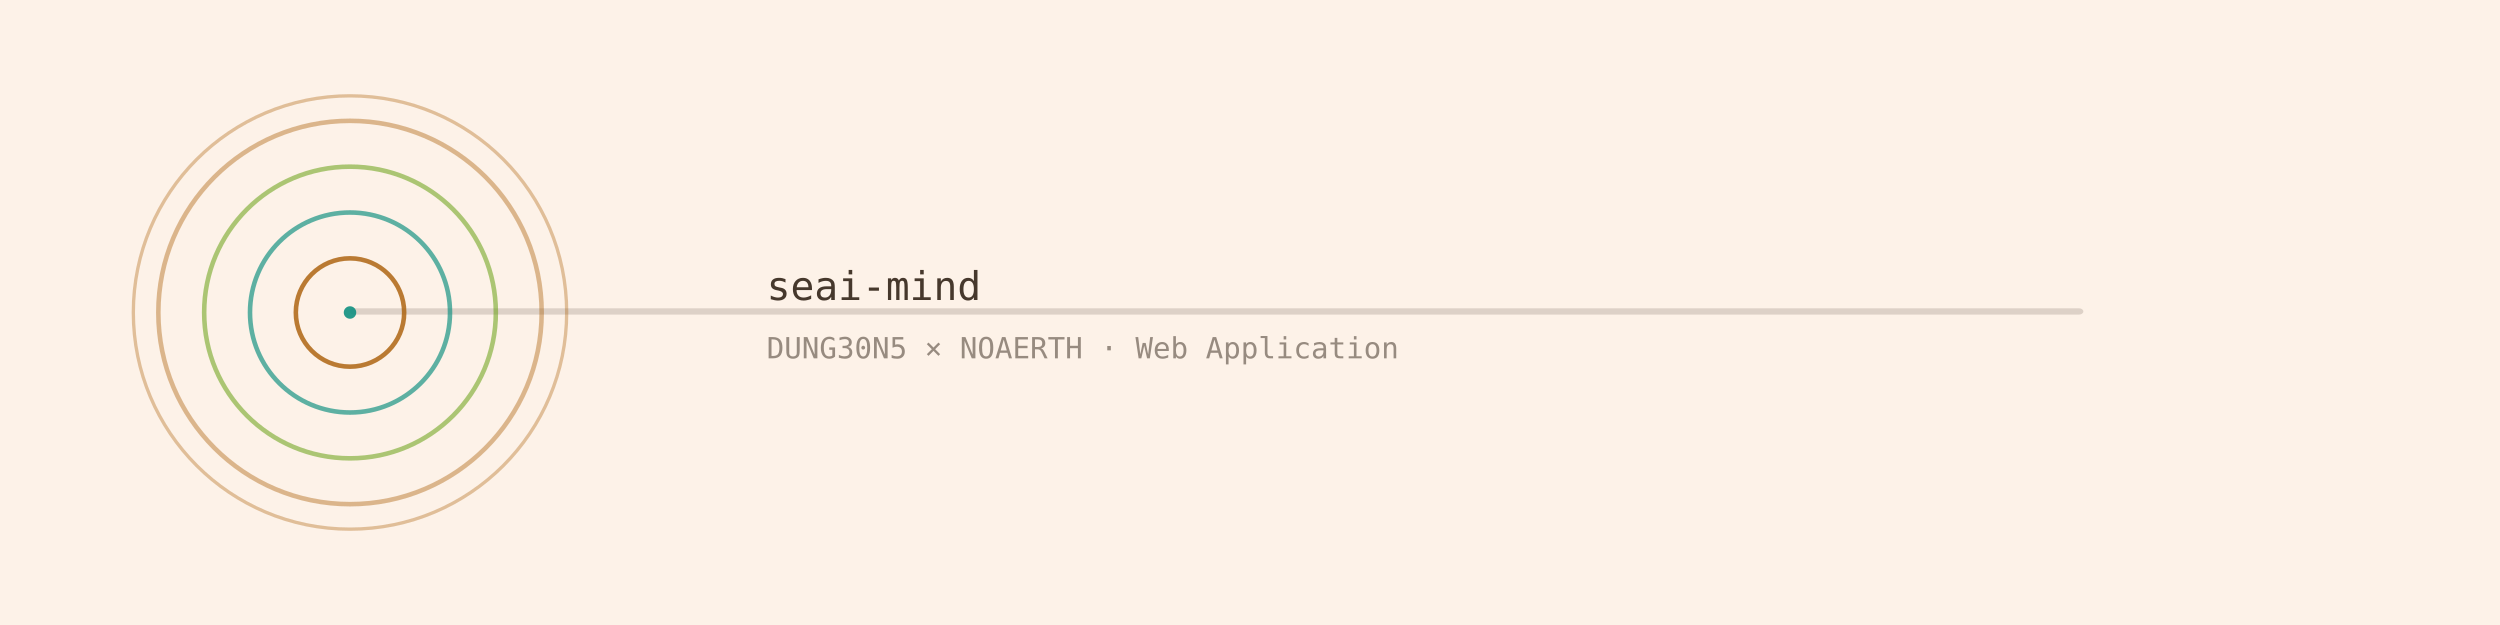
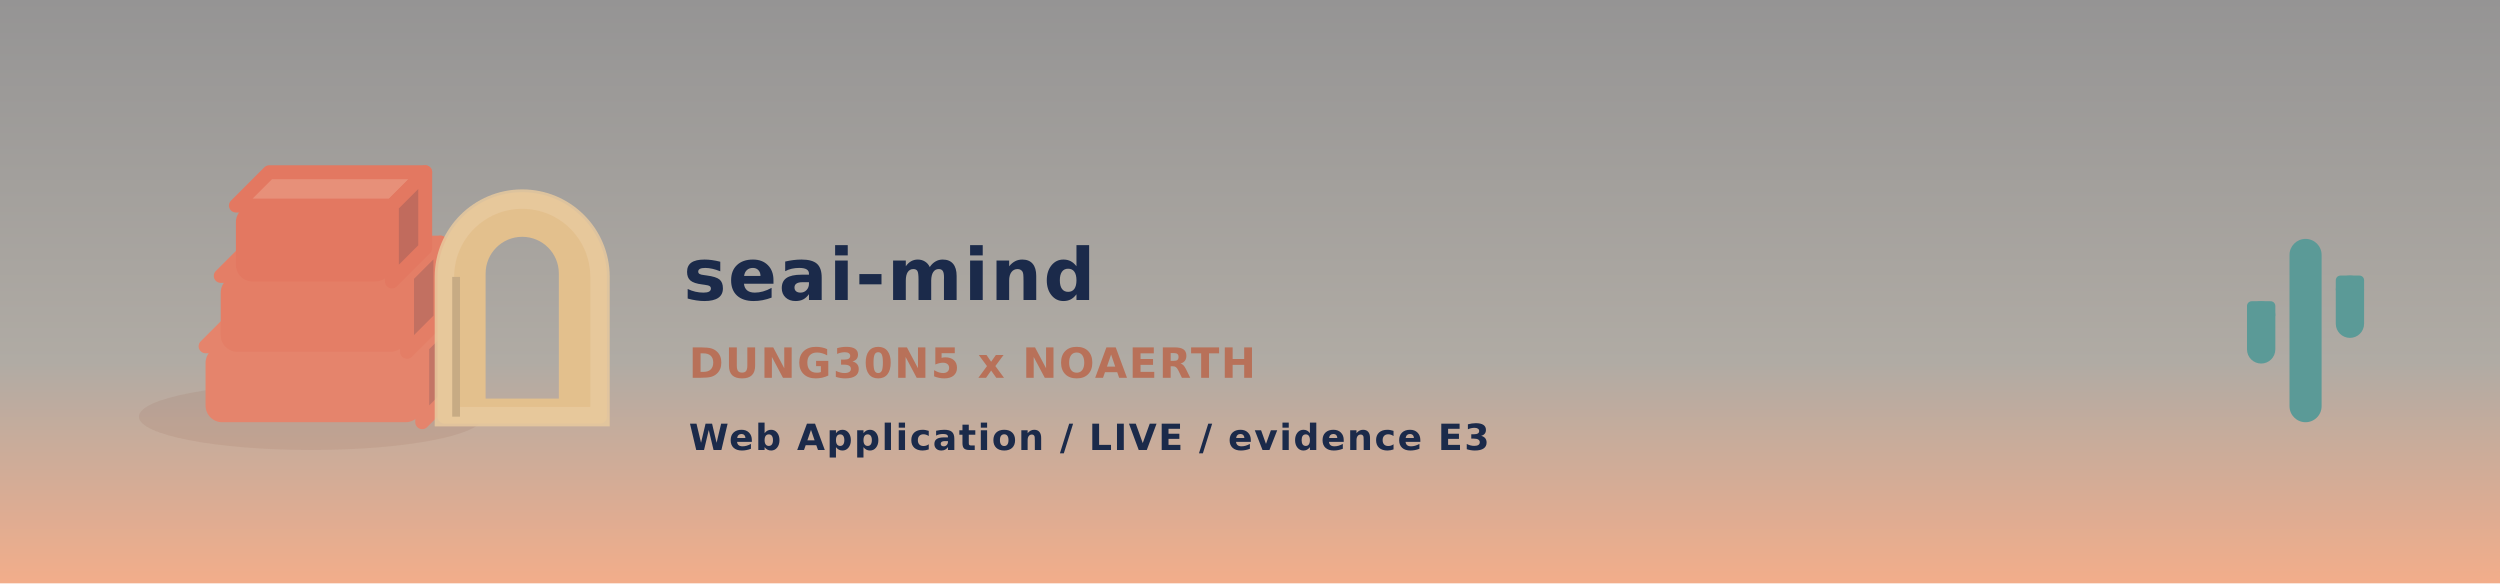
- <svg xmlns="http://www.w3.org/2000/svg" viewBox="0 0 1200 300" width="1200" height="300" role="img" aria-label="seai-mind identity object">
-   <rect width="1200" height="300" fill="#fdf2e8" />
-   <defs>
-     <linearGradient id="gft" x1="0" y1="0" x2="1" y2="1">
-       <stop offset="0%" stop-color="#a95d05" />
-       <stop offset="100%" stop-color="#109081" />
-     </linearGradient>
-   </defs>
-   <rect x="168.00" y="148.00" width="832.00" height="3.00" rx="2.00" fill="rgba(50,36,24,0.160)" opacity="1.00" />
-   <circle cx="168.00" cy="150.00" r="26.00" fill="none" stroke="rgba(169,93,5,0.800)" stroke-width="2.20" opacity="1.00" />
-   <circle cx="168.00" cy="150.00" r="48.00" fill="none" stroke="rgba(16,144,129,0.670)" stroke-width="2.20" opacity="1.00" />
-   <circle cx="168.00" cy="150.00" r="70.00" fill="none" stroke="rgba(103,159,17,0.540)" stroke-width="2.20" opacity="1.00" />
-   <circle cx="168.00" cy="150.00" r="92.00" fill="none" stroke="rgba(169,93,5,0.410)" stroke-width="2.20" opacity="1.00" />
+ <svg xmlns="http://www.w3.org/2000/svg" width="900" height="210" viewBox="0 0 900 210" role="img" aria-label="seai-mind - identity object">
+   <linearGradient id="skyf" x1="0" y1="0" x2="0" y2="1">
+     <stop offset="0" stop-color="#959494" />
+     <stop offset="0.62" stop-color="#b0aba4" />
+     <stop offset="1" stop-color="#f3ad8a" />
+   </linearGradient>
+   <rect width="900" height="210" fill="url(#skyf)" />
+   <rect x="0" y="352" width="900" height="-142" fill="#e9cda3" />
+   <rect x="0" y="352" width="900" height="3" fill="#ebd1a9" />
+   <ellipse cx="112" cy="150" rx="62" ry="12" fill="rgba(138,90,68,0.11)" />
  <g>
-     <circle cx="168.00" cy="150.00" r="104.00" fill="none" stroke="rgba(169,93,5,0.350)" stroke-width="1.60" opacity="1.00" />
-     <animate attributeName="opacity" values="0.25;1.0;0.25" dur="17.4s" begin="0s" repeatCount="indefinite" />
+     <path d="M74,124.67 L152,124.67 L164,112.67 L86,112.67 Z" fill="#e99a82" stroke="#e5846c" stroke-width="5" stroke-linejoin="round" />
+     <path d="M152,124.67 L164,112.67 L164,140 L152,152 Z" fill="#c37566" stroke="#e5846c" stroke-width="5" stroke-linejoin="round" />
+     <rect x="74" y="124.67" width="78" height="27.33" rx="6" fill="#e5846c" />
+     <path d="M79.46,99.33 L146.54,99.33 L158.54,87.33 L91.46,87.33 Z" fill="#e8957d" stroke="#e47e66" stroke-width="5" stroke-linejoin="round" />
+     <path d="M146.54,99.33 L158.54,87.33 L158.54,114.67 L146.54,126.67 Z" fill="#c27061" stroke="#e47e66" stroke-width="5" stroke-linejoin="round" />
+     <rect x="79.46" y="99.33" width="67.08" height="27.33" rx="6" fill="#e47e66" />
+     <path d="M84.92,74 L141.08,74 L153.08,62 L96.92,62 Z" fill="#e79079" stroke="#e37861" stroke-width="5" stroke-linejoin="round" />
+     <path d="M141.08,74 L153.08,62 L153.08,89.33 L141.08,101.33 Z" fill="#c16b5d" stroke="#e37861" stroke-width="5" stroke-linejoin="round" />
+     <rect x="84.92" y="74" width="56.16" height="27.33" rx="6" fill="#e37861" />
+     <animate attributeName="opacity" values="0.72;1;0.72" dur="6s" begin="0s" repeatCount="indefinite" />
  </g>
-   <circle cx="168" cy="150" r="3" fill="rgba(16,144,129,0.900)">
-     <animate attributeName="opacity" values="0.35;0.95;0.35" dur="17.4s" begin="0s" repeatCount="indefinite" />
-   </circle>
-   <text x="368" y="144" font-family="ui-monospace,Menlo,monospace" font-size="19" fill="rgba(50,36,24,0.900)">seai-mind</text>
-   <text x="368" y="172" font-family="ui-monospace,Menlo,monospace" font-size="14" fill="rgba(50,36,24,0.500)">DUNG30N5 × NOAERTH · Web Application</text>
+   <path d="M160,150 L160,99.68 A28,28 0 0 1 216,99.68 L216,150 Z M172.32,146 L172.32,98.43 A15.68,15.68 0 0 1 203.68,98.43 L203.68,146 Z" fill="#e3c08d" fill-rule="evenodd" stroke="#e3c08d" stroke-width="5" stroke-linejoin="round" />
+   <path d="M160,150 L160,99.68 A28,28 0 0 1 216,99.68 L216,150 Z" fill="none" stroke="#e8c99d" stroke-width="7" stroke-linecap="round" opacity="0.85" />
+   <rect x="162.8" y="99.68" width="2.8" height="50.32" fill="#c7ab84" />
+   <text x="246" y="108" font-family="Verdana,DejaVu Sans,sans-serif" font-size="26" font-weight="700" letter-spacing="0.6" fill="#1b2a4a" text-anchor="start">seai-mind</text>
+   <text x="248" y="136" font-family="Verdana,DejaVu Sans,sans-serif" font-size="15" font-weight="700" letter-spacing="0.6" fill="#b87159" text-anchor="start">DUNG30N5 x NOAERTH</text>
+   <text x="248" y="162" font-family="Verdana,DejaVu Sans,sans-serif" font-size="13" font-weight="700" letter-spacing="0.6" fill="#1b2a4a" text-anchor="start">Web Application  /  LIVE  /  evidence E3</text>
+   <rect x="824.22" y="86" width="11.56" height="66" rx="5.78" fill="#5b9a97" />
+   <rect x="808.92" y="108.44" width="10.2" height="22.44" rx="5.1" fill="#5b9a97" />
+   <rect x="808.92" y="108.44" width="10.2" height="6.6" rx="1.7" fill="#5b9a97" />
+   <rect x="840.88" y="99.2" width="10.2" height="22.44" rx="5.1" fill="#5b9a97" />
+   <rect x="840.88" y="99.2" width="10.2" height="6.6" rx="1.7" fill="#5b9a97" />
</svg>
